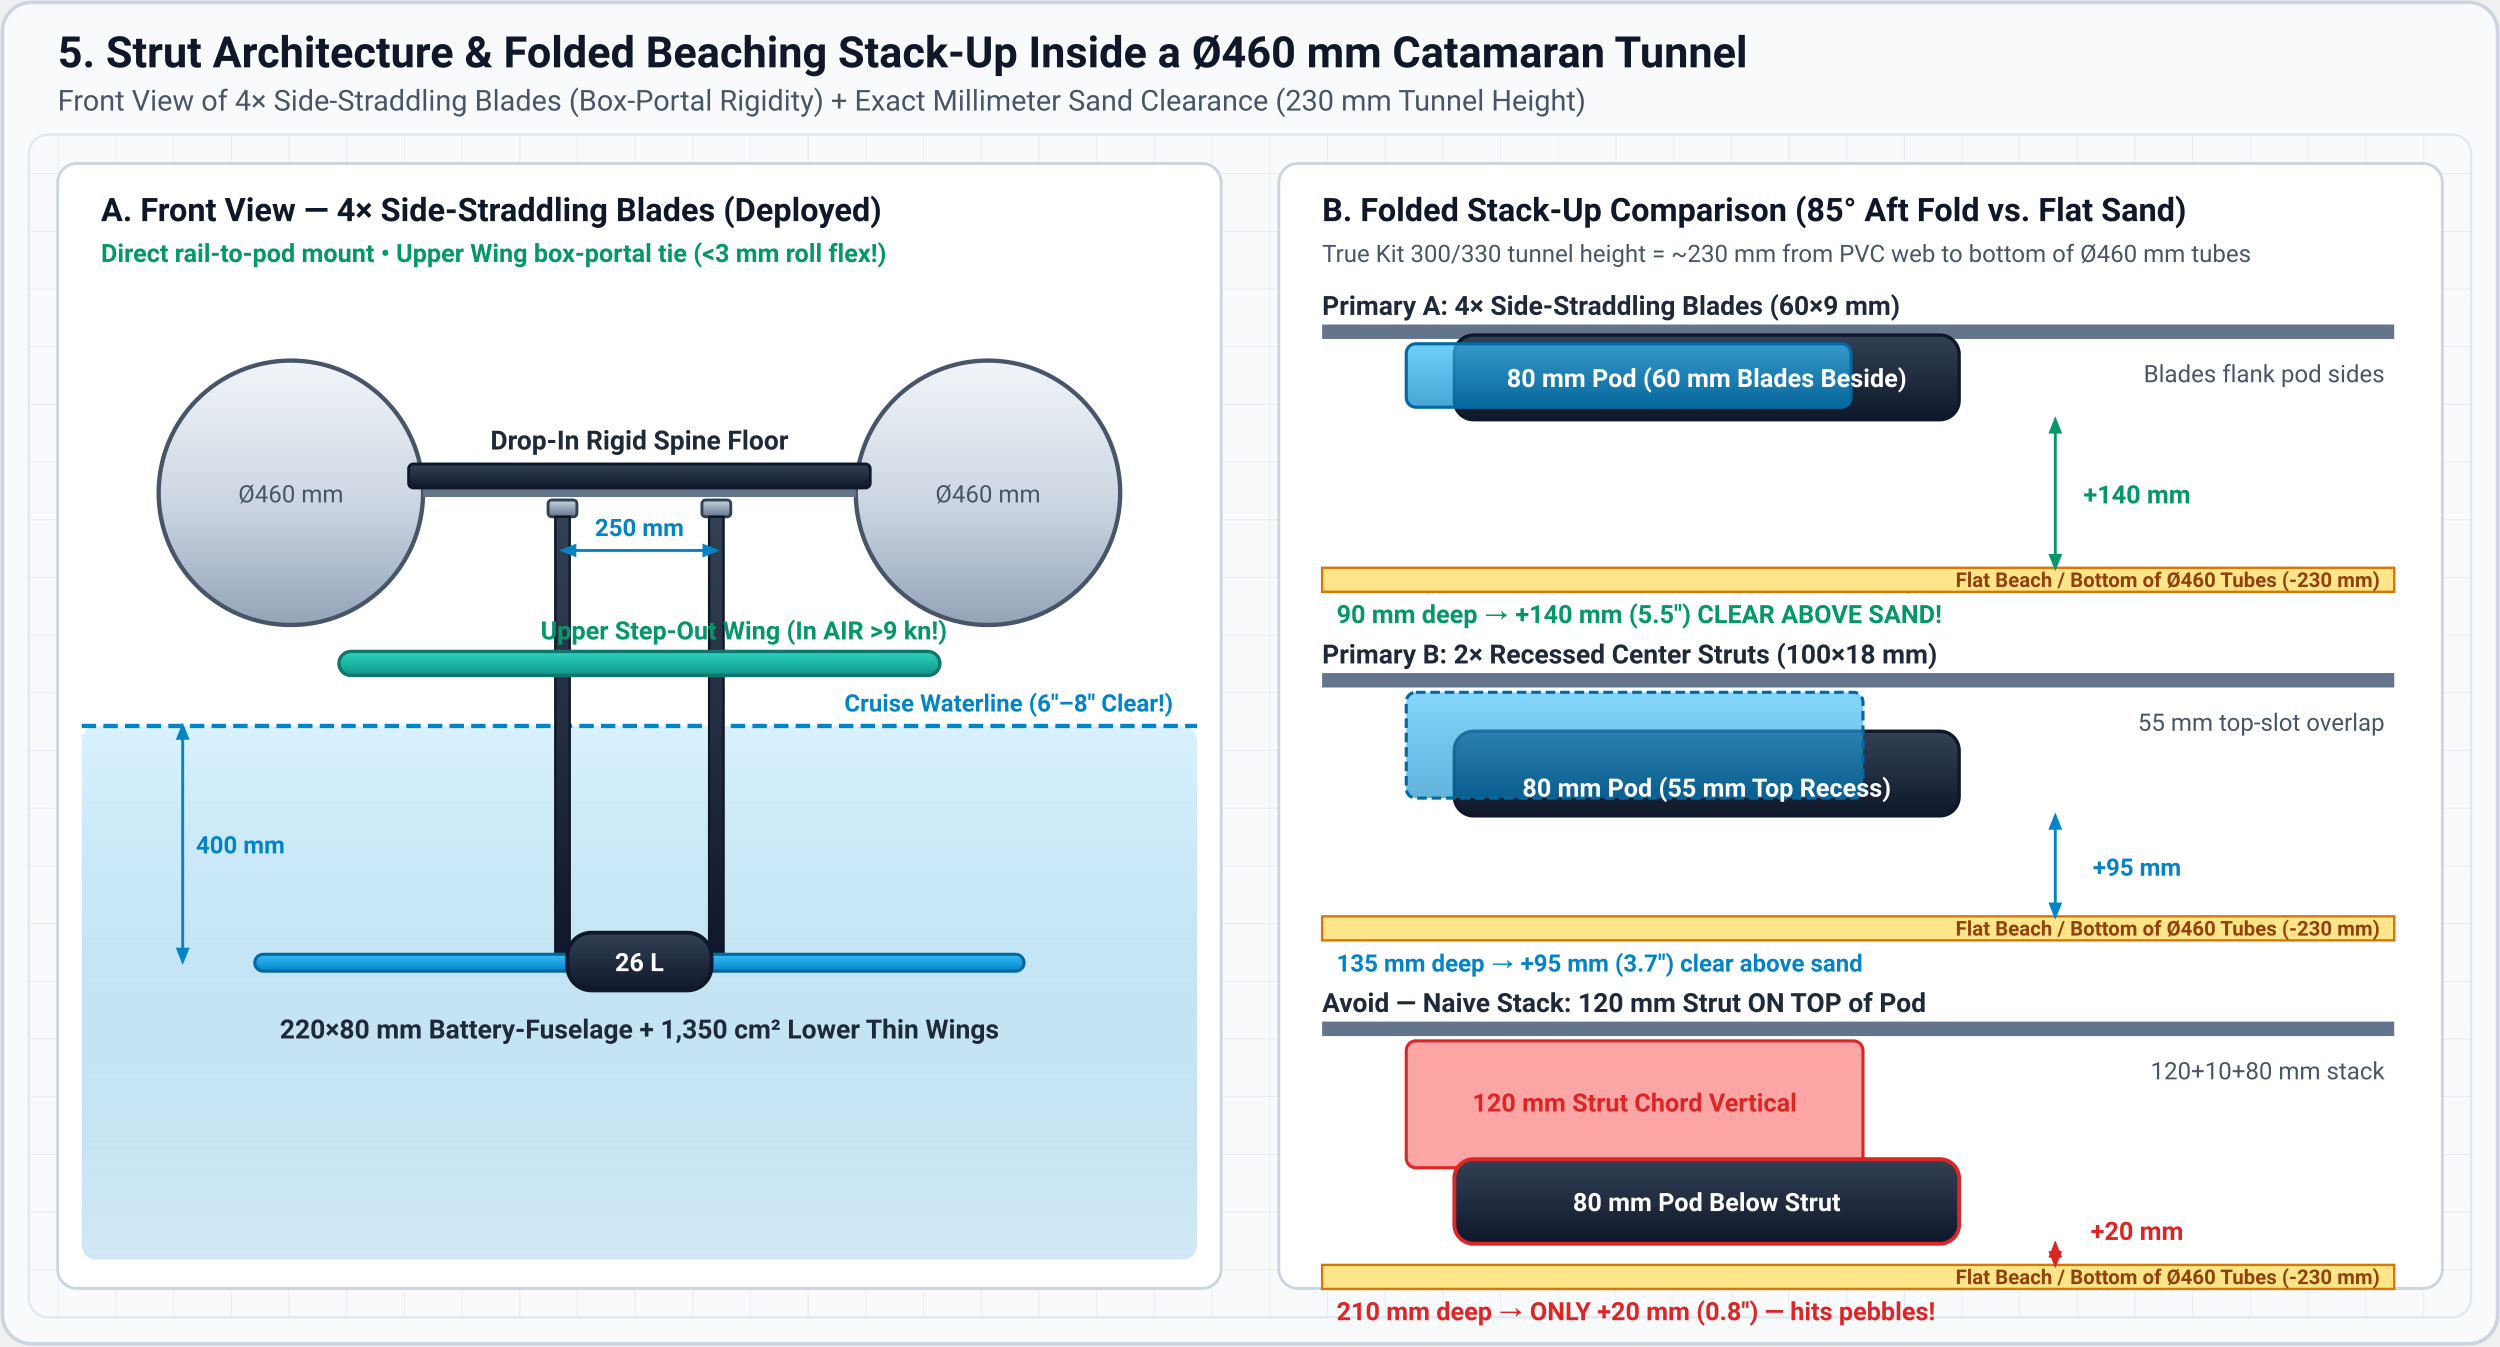
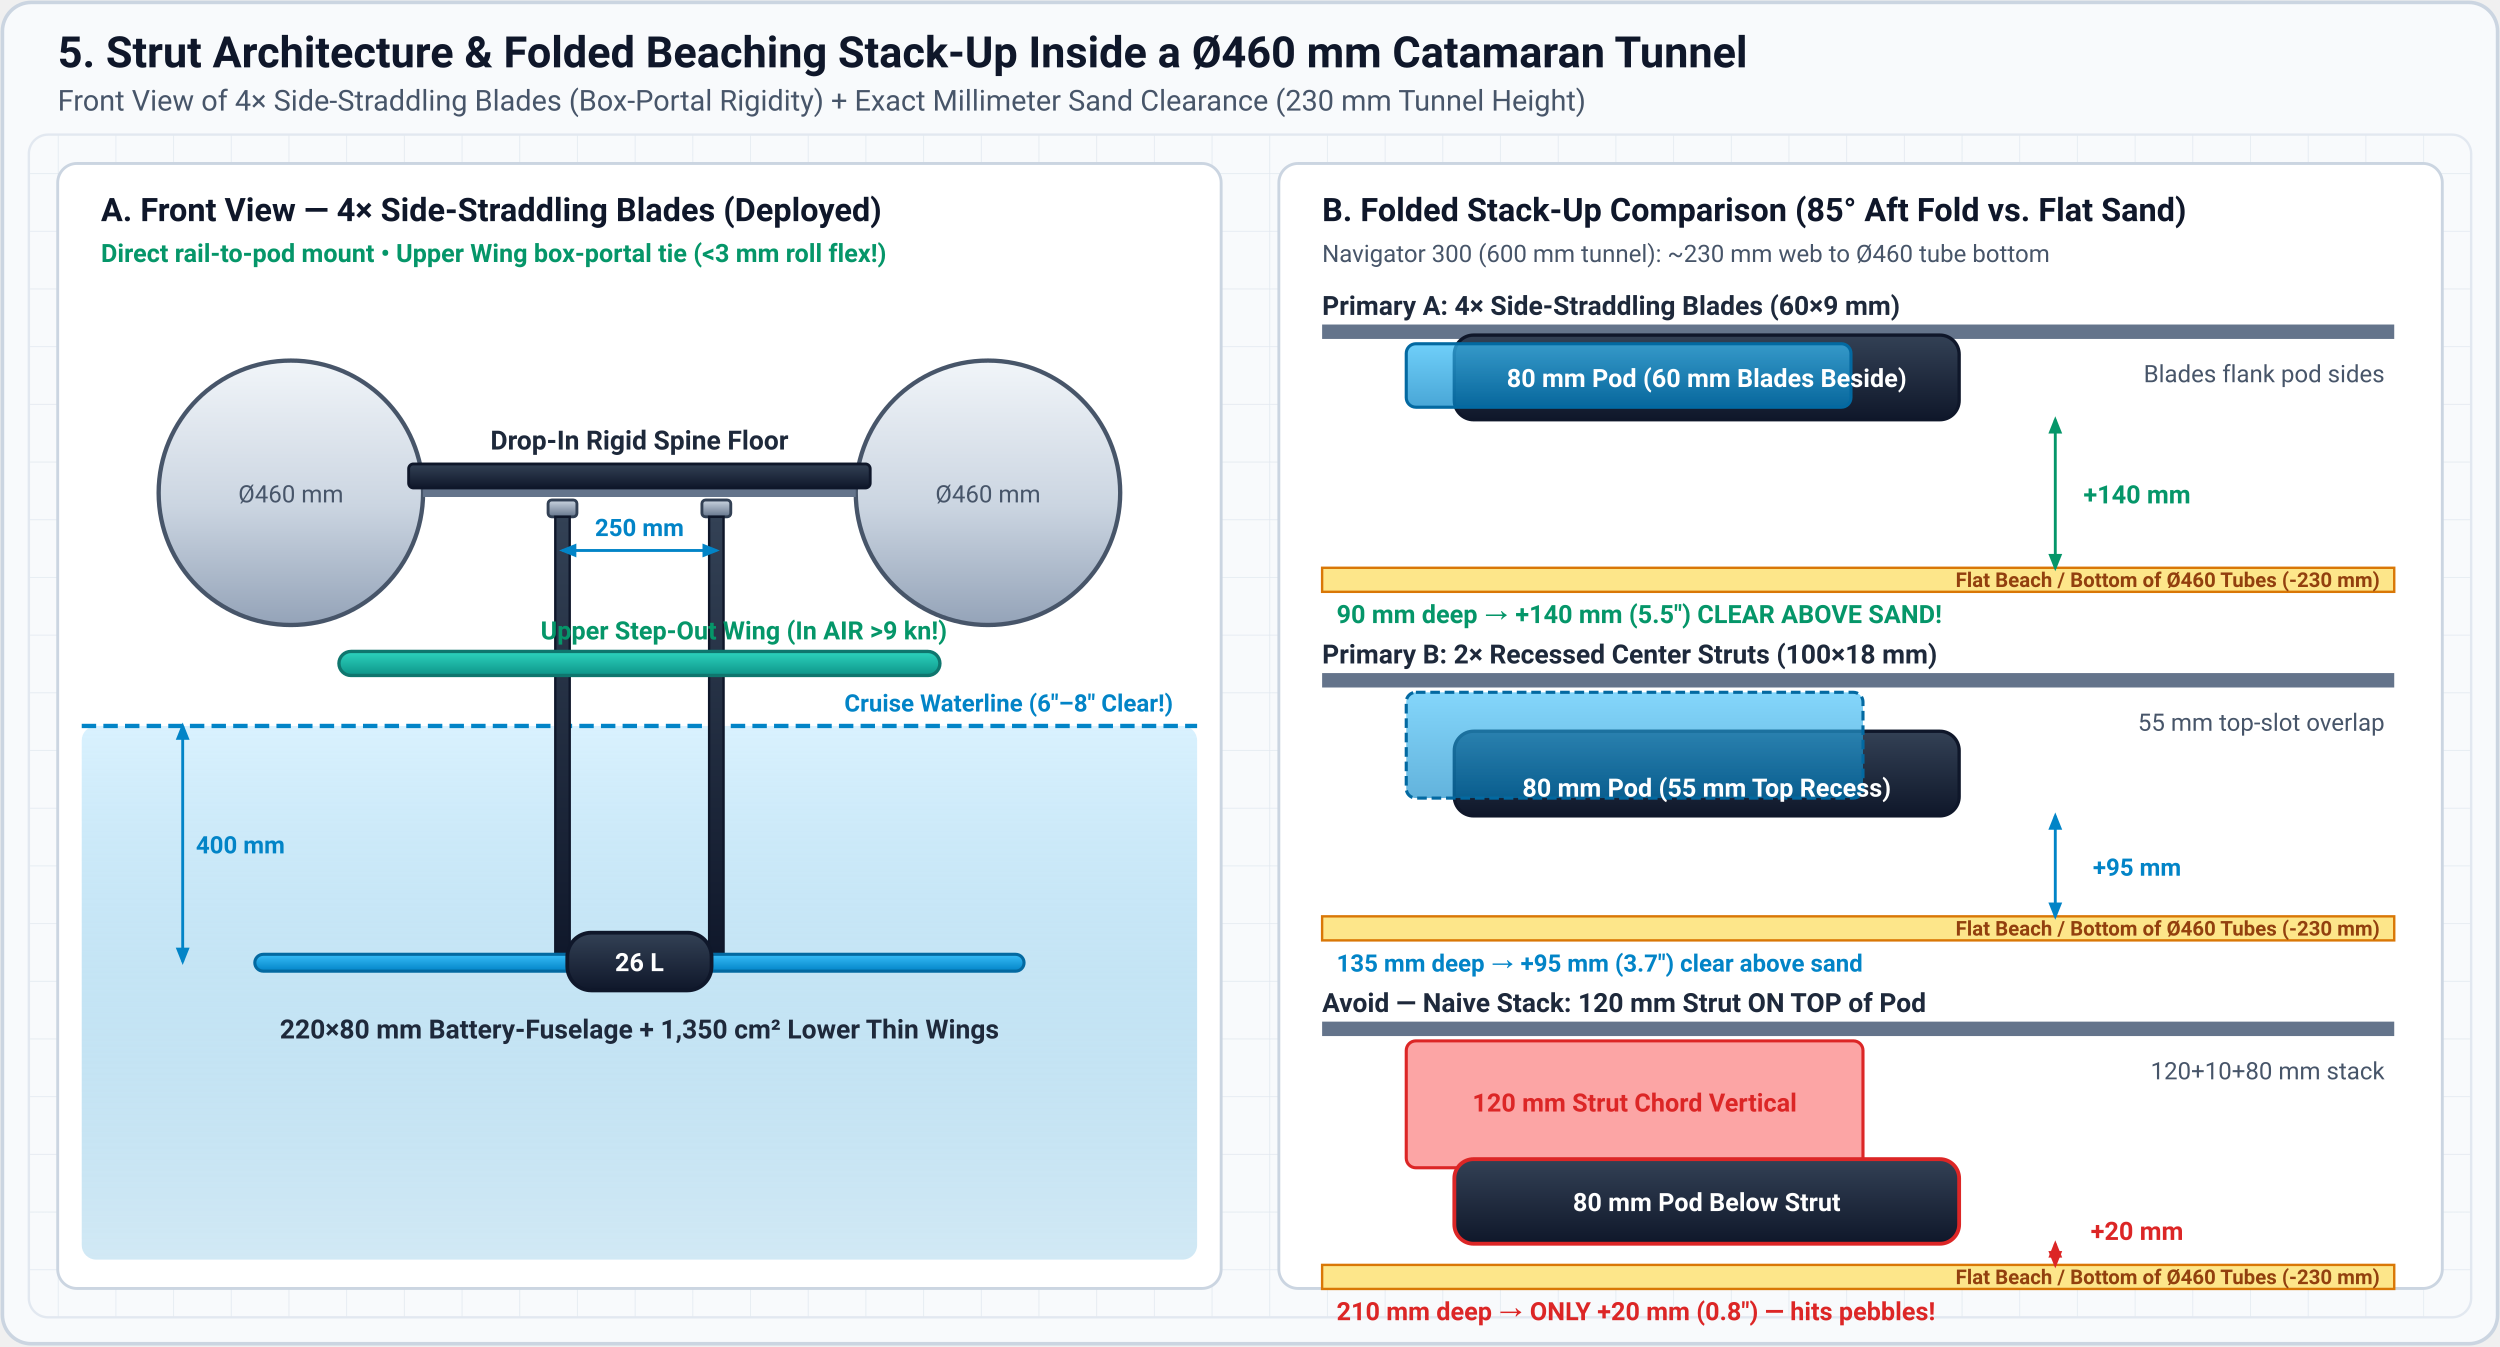
<svg xmlns="http://www.w3.org/2000/svg" viewBox="0 0 1040 560" width="1040" height="560">
  <defs>
    <pattern id="grid" width="24" height="24" patternUnits="userSpaceOnUse">
      <path d="M 24 0 L 0 0 0 24" fill="none" stroke="#E2E8F0" stroke-width="0.6" />
    </pattern>
    <linearGradient id="carbon" x1="0" y1="0" x2="0" y2="1">
      <stop offset="0%" stop-color="#334155" />
      <stop offset="100%" stop-color="#0F172A" />
    </linearGradient>
    <linearGradient id="alu" x1="0" y1="0" x2="0" y2="1">
      <stop offset="0%" stop-color="#CBD5E1" />
      <stop offset="100%" stop-color="#64748B" />
    </linearGradient>
    <linearGradient id="wingBlue" x1="0" y1="0" x2="0" y2="1">
      <stop offset="0%" stop-color="#38BDF8" />
      <stop offset="100%" stop-color="#0284C7" />
    </linearGradient>
    <linearGradient id="wingTeal" x1="0" y1="0" x2="0" y2="1">
      <stop offset="0%" stop-color="#2DD4BF" />
      <stop offset="100%" stop-color="#0D9488" />
    </linearGradient>
    <linearGradient id="water" x1="0" y1="0" x2="0" y2="1">
      <stop offset="0%" stop-color="#BAE6FD" stop-opacity="0.55" />
      <stop offset="100%" stop-color="#0284C7" stop-opacity="0.18" />
    </linearGradient>
    <linearGradient id="kevlar" x1="0" y1="0" x2="1" y2="0">
      <stop offset="0%" stop-color="#FBBF24" />
      <stop offset="100%" stop-color="#D97706" />
    </linearGradient>
    <linearGradient id="tubeGrad" x1="0" y1="0" x2="0" y2="1">
      <stop offset="0%" stop-color="#F1F5F9" />
      <stop offset="55%" stop-color="#CBD5E1" />
      <stop offset="100%" stop-color="#94A3B8" />
    </linearGradient>
    <marker id="arrDark" viewBox="0 0 10 10" refX="8" refY="5" markerWidth="6" markerHeight="6" orient="auto-start-reverse">
      <path d="M 0 1 L 10 5 L 0 9 z" fill="#334155" />
    </marker>
    <marker id="arrBlue" viewBox="0 0 10 10" refX="8" refY="5" markerWidth="6" markerHeight="6" orient="auto-start-reverse">
      <path d="M 0 1 L 10 5 L 0 9 z" fill="#0284C7" />
    </marker>
    <marker id="arrGreen" viewBox="0 0 10 10" refX="8" refY="5" markerWidth="6" markerHeight="6" orient="auto-start-reverse">
      <path d="M 0 1 L 10 5 L 0 9 z" fill="#059669" />
    </marker>
    <marker id="arrRed" viewBox="0 0 10 10" refX="8" refY="5" markerWidth="6" markerHeight="6" orient="auto-start-reverse">
      <path d="M 0 1 L 10 5 L 0 9 z" fill="#DC2626" />
    </marker>
    <style>
      text { font-family: -apple-system, BlinkMacSystemFont, "Segoe UI", Roboto, Helvetica, Arial, sans-serif; }
      .title { font-size: 18px; font-weight: 700; fill: #0F172A; }
      .sub { font-size: 12px; fill: #475569; }
      .sec { font-size: 13.5px; font-weight: 700; fill: #0F172A; }
      .lbl { font-size: 11px; font-weight: 600; fill: #1E293B; }
      .lbl-sm { font-size: 10px; fill: #475569; }
      .lbl-w { font-size: 10.5px; font-weight: 700; fill: #FFFFFF; }
      .dim { font-size: 10px; font-weight: 600; fill: #0284C7; }
      .ok { font-size: 10.5px; font-weight: 700; fill: #059669; }
      .warn { font-size: 10.5px; font-weight: 700; fill: #DC2626; }
    </style>
  </defs>
  <rect x="1" y="1" width="1038" height="558" rx="12" fill="#F8FAFC" stroke="#CBD5E1" stroke-width="1.5" />
  <rect x="12" y="56" width="1016" height="492" rx="8" fill="url(#grid)" stroke="#E2E8F0" stroke-width="1" />
  <text x="24" y="28" class="title">5. Strut Architecture &amp; Folded Beaching Stack-Up Inside a Ø460 mm Catamaran Tunnel</text>
  <text x="24" y="46" class="sub">Front View of 4× Side-Straddling Blades (Box-Portal Rigidity) + Exact Millimeter Sand Clearance (230 mm Tunnel Height)</text>
  <rect x="24" y="68" width="484" height="468" rx="8" fill="#FFFFFF" stroke="#CBD5E1" stroke-width="1.2" />
  <text x="42" y="92" class="sec">A. Front View — 4× Side-Straddling Blades (Deployed)</text>
  <text x="42" y="109" class="ok">Direct rail-to-pod mount • Upper Wing box-portal tie (&lt;3 mm roll flex!)</text>
  <rect x="34" y="302" width="464" height="222" rx="6" fill="url(#water)" />
  <line x1="34" y1="302" x2="498" y2="302" stroke="#0284C7" stroke-width="1.8" stroke-dasharray="6,3" />
  <text x="488" y="296" text-anchor="end" class="dim">Cruise Waterline (6"–8" Clear!)</text>
  <circle cx="121" cy="205" r="55" fill="url(#tubeGrad)" stroke="#475569" stroke-width="1.8" />
  <circle cx="411" cy="205" r="55" fill="url(#tubeGrad)" stroke="#475569" stroke-width="1.8" />
  <text x="121" y="209" text-anchor="middle" class="lbl-sm">Ø460 mm</text>
  <text x="411" y="209" text-anchor="middle" class="lbl-sm">Ø460 mm</text>
  <line x1="176" y1="205" x2="356" y2="205" stroke="#64748B" stroke-width="3.5" />
  <rect x="170" y="193" width="192" height="10" rx="2" fill="url(#carbon)" stroke="#0F172A" stroke-width="1.2" />
  <text x="266" y="187" text-anchor="middle" class="lbl">Drop-In Rigid Spine Floor</text>
  <rect x="228" y="208" width="12" height="7" rx="1.5" fill="url(#alu)" stroke="#334155" stroke-width="1.2" />
  <rect x="231" y="215" width="6" height="185" fill="url(#carbon)" stroke="#0F172A" stroke-width="1" />
  <rect x="292" y="208" width="12" height="7" rx="1.5" fill="url(#alu)" stroke="#334155" stroke-width="1.2" />
  <rect x="295" y="215" width="6" height="185" fill="url(#carbon)" stroke="#0F172A" stroke-width="1" />
  <rect x="141" y="271" width="250" height="10" rx="5" fill="url(#wingTeal)" stroke="#0F766E" stroke-width="1.4" />
  <text x="394" y="266" text-anchor="end" class="ok">Upper Step-Out Wing (In AIR &gt;9 kn!)</text>
  <rect x="106" y="397" width="320" height="7" rx="3.5" fill="url(#wingBlue)" stroke="#0369A1" stroke-width="1.3" />
  <rect x="236" y="388" width="60" height="24" rx="10" fill="url(#carbon)" stroke="#0F172A" stroke-width="1.6" />
  <text x="266" y="404" text-anchor="middle" class="lbl-w">26 L</text>
  <text x="266" y="432" text-anchor="middle" class="lbl">220×80 mm Battery-Fuselage + 1,350 cm² Lower Thin Wings</text>
  <line x1="234.0" y1="229.0" x2="298.0" y2="229.0" stroke="#0284C7" stroke-width="1.2" marker-start="url(#arrBlue)" marker-end="url(#arrBlue)" />
  <text x="266.0" y="223.0" text-anchor="middle" class="dim">250 mm</text>
  <line x1="76.0" y1="302.0" x2="76.0" y2="400.0" stroke="#0284C7" stroke-width="1.2" marker-start="url(#arrBlue)" marker-end="url(#arrBlue)" />
  <text x="100.0" y="355.0" text-anchor="middle" class="dim">400 mm</text>
  <rect x="532" y="68" width="484" height="468" rx="8" fill="#FFFFFF" stroke="#CBD5E1" stroke-width="1.2" />
  <text x="550" y="92" class="sec">B. Folded Stack-Up Comparison (85° Aft Fold vs. Flat Sand)</text>
-   <text x="550" y="109" class="lbl-sm">True Kit 300/330 tunnel height = ~230 mm from PVC web to bottom of Ø460 mm tubes</text>
+   <text x="550" y="109" class="lbl-sm">Navigator 300 (600 mm tunnel): ~230 mm web to Ø460 tube bottom</text>
  <text x="550" y="131" class="lbl">Primary A: 4× Side-Straddling Blades (60×9 mm)</text>
  <rect x="550" y="135" width="446" height="6" fill="#64748B" />
  <rect x="550" y="236.2" width="446" height="10" fill="#FDE68A" stroke="#D97706" stroke-width="1" />
  <text x="990" y="244.2" text-anchor="end" style="font-size:8.5px;fill:#92400E;font-weight:700;">Flat Beach / Bottom of Ø460 Tubes (-230 mm)</text>
  <rect x="605" y="139.4" width="210" height="35.2" rx="8" fill="url(#carbon)" stroke="#0F172A" stroke-width="1.4" />
  <rect x="585" y="143.0" width="185" height="26.4" rx="4" fill="url(#wingBlue)" fill-opacity="0.72" stroke="#0369A1" stroke-width="1.3" />
  <text x="710" y="161.0" text-anchor="middle" class="lbl-w">80 mm Pod (60 mm Blades Beside)</text>
  <line x1="855.0" y1="174.6" x2="855.0" y2="236.2" stroke="#059669" stroke-width="1.2" marker-start="url(#arrGreen)" marker-end="url(#arrGreen)" />
  <text x="889.0" y="209.4" text-anchor="middle" class="ok">+140 mm</text>
  <text x="556" y="259.2" class="ok">90 mm deep → +140 mm (5.5") CLEAR ABOVE SAND!</text>
  <text x="992" y="159.0" text-anchor="end" class="lbl-sm">Blades flank pod sides</text>
  <text x="550" y="276" class="lbl">Primary B: 2× Recessed Center Struts (100×18 mm)</text>
  <rect x="550" y="280" width="446" height="6" fill="#64748B" />
  <rect x="550" y="381.2" width="446" height="10" fill="#FDE68A" stroke="#D97706" stroke-width="1" />
  <text x="990" y="389.2" text-anchor="end" style="font-size:8.5px;fill:#92400E;font-weight:700;">Flat Beach / Bottom of Ø460 Tubes (-230 mm)</text>
  <rect x="605" y="304.2" width="210" height="35.2" rx="8" fill="url(#carbon)" stroke="#0F172A" stroke-width="1.4" />
  <rect x="585" y="288.0" width="190" height="44.0" rx="4" fill="url(#wingBlue)" fill-opacity="0.62" stroke="#0369A1" stroke-width="1.3" stroke-dasharray="4,2" />
  <text x="710" y="331.4" text-anchor="middle" class="lbl-w">80 mm Pod (55 mm Top Recess)</text>
  <line x1="855.0" y1="339.4" x2="855.0" y2="381.2" stroke="#0284C7" stroke-width="1.2" marker-start="url(#arrBlue)" marker-end="url(#arrBlue)" />
  <text x="889.0" y="364.3" text-anchor="middle" class="dim">+95 mm</text>
  <text x="556" y="404.2" class="dim">135 mm deep → +95 mm (3.7") clear above sand</text>
  <text x="992" y="304.0" text-anchor="end" class="lbl-sm">55 mm top-slot overlap</text>
  <text x="550" y="421" class="lbl">Avoid — Naive Stack: 120 mm Strut ON TOP of Pod</text>
  <rect x="550" y="425" width="446" height="6" fill="#64748B" />
  <rect x="550" y="526.2" width="446" height="10" fill="#FDE68A" stroke="#D97706" stroke-width="1" />
  <text x="990" y="534.2" text-anchor="end" style="font-size:8.5px;fill:#92400E;font-weight:700;">Flat Beach / Bottom of Ø460 Tubes (-230 mm)</text>
  <rect x="585" y="433.0" width="190" height="52.8" rx="4" fill="#FCA5A5" stroke="#DC2626" stroke-width="1.3" />
  <text x="680" y="462.4" text-anchor="middle" class="warn">120 mm Strut Chord Vertical</text>
  <rect x="605" y="482.2" width="210" height="35.2" rx="8" fill="url(#carbon)" stroke="#DC2626" stroke-width="1.6" />
  <text x="710" y="503.8" text-anchor="middle" class="lbl-w">80 mm Pod Below Strut</text>
  <line x1="855.0" y1="517.4" x2="855.0" y2="526.2" stroke="#DC2626" stroke-width="1.2" marker-start="url(#arrRed)" marker-end="url(#arrRed)" />
  <text x="889.0" y="515.8" text-anchor="middle" class="warn">+20 mm</text>
  <text x="556" y="549.2" class="warn">210 mm deep → ONLY +20 mm (0.8") — hits pebbles!</text>
  <text x="992" y="449.0" text-anchor="end" class="lbl-sm">120+10+80 mm stack</text>
</svg>
